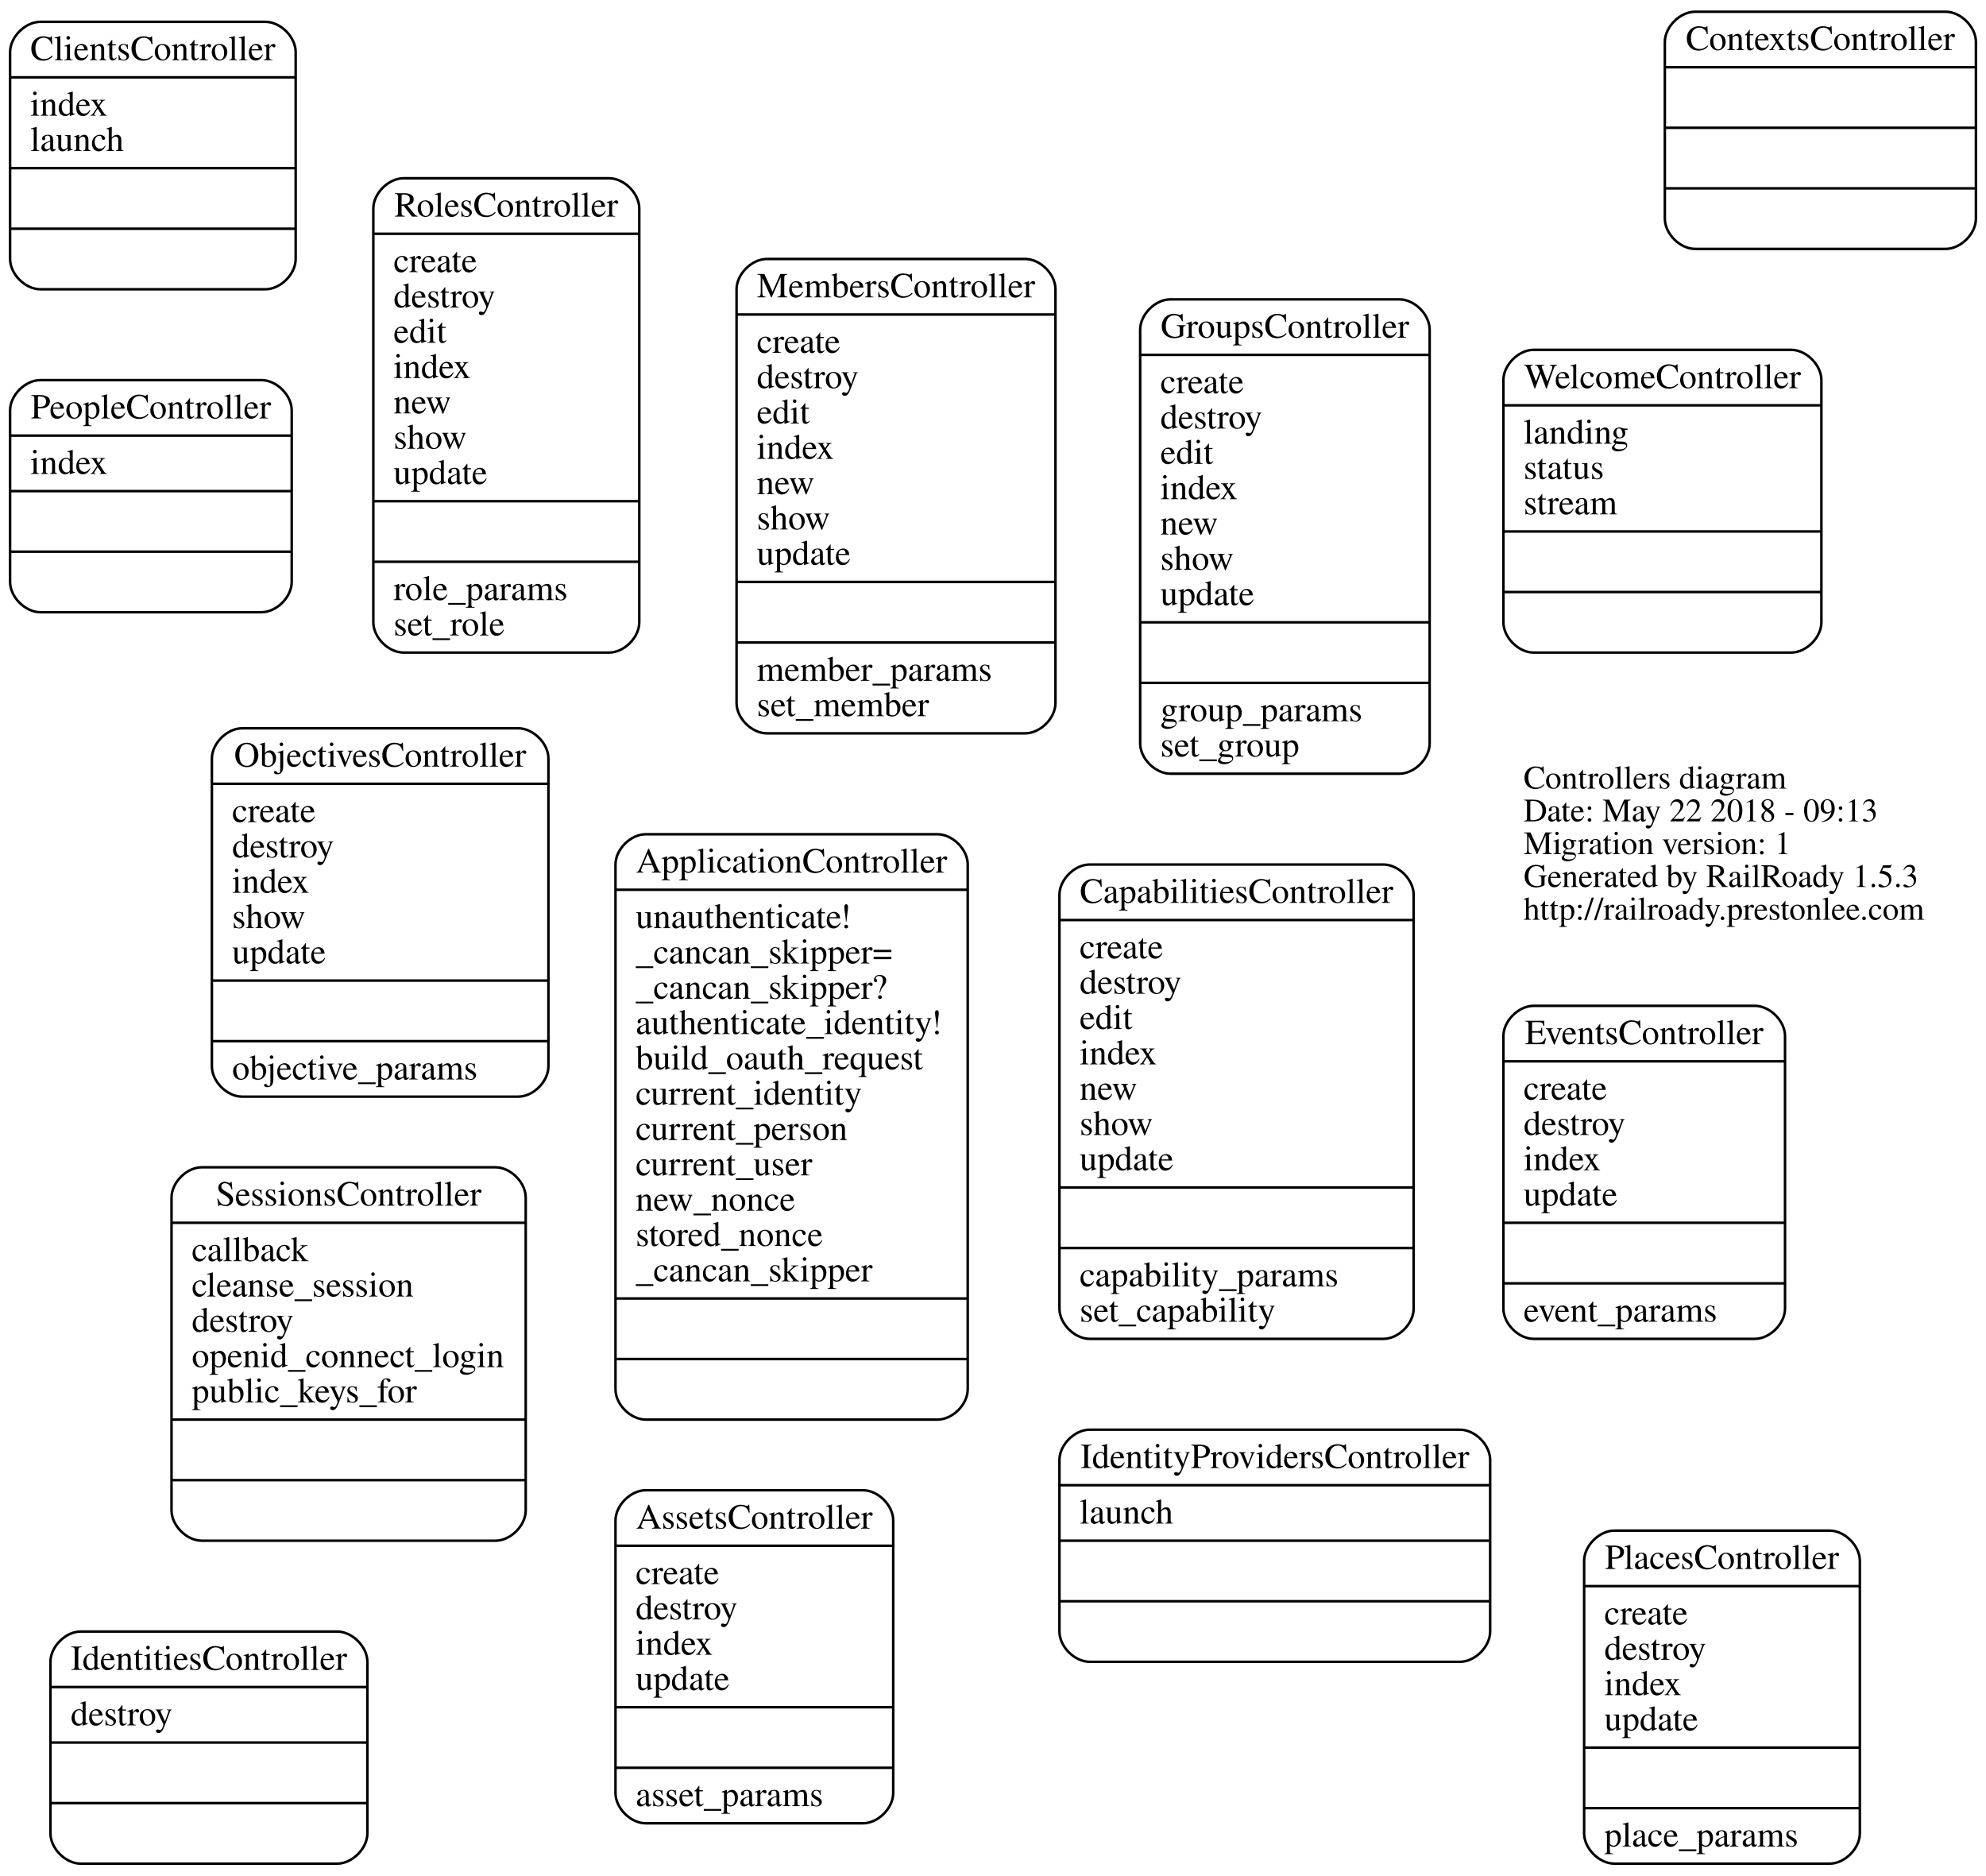
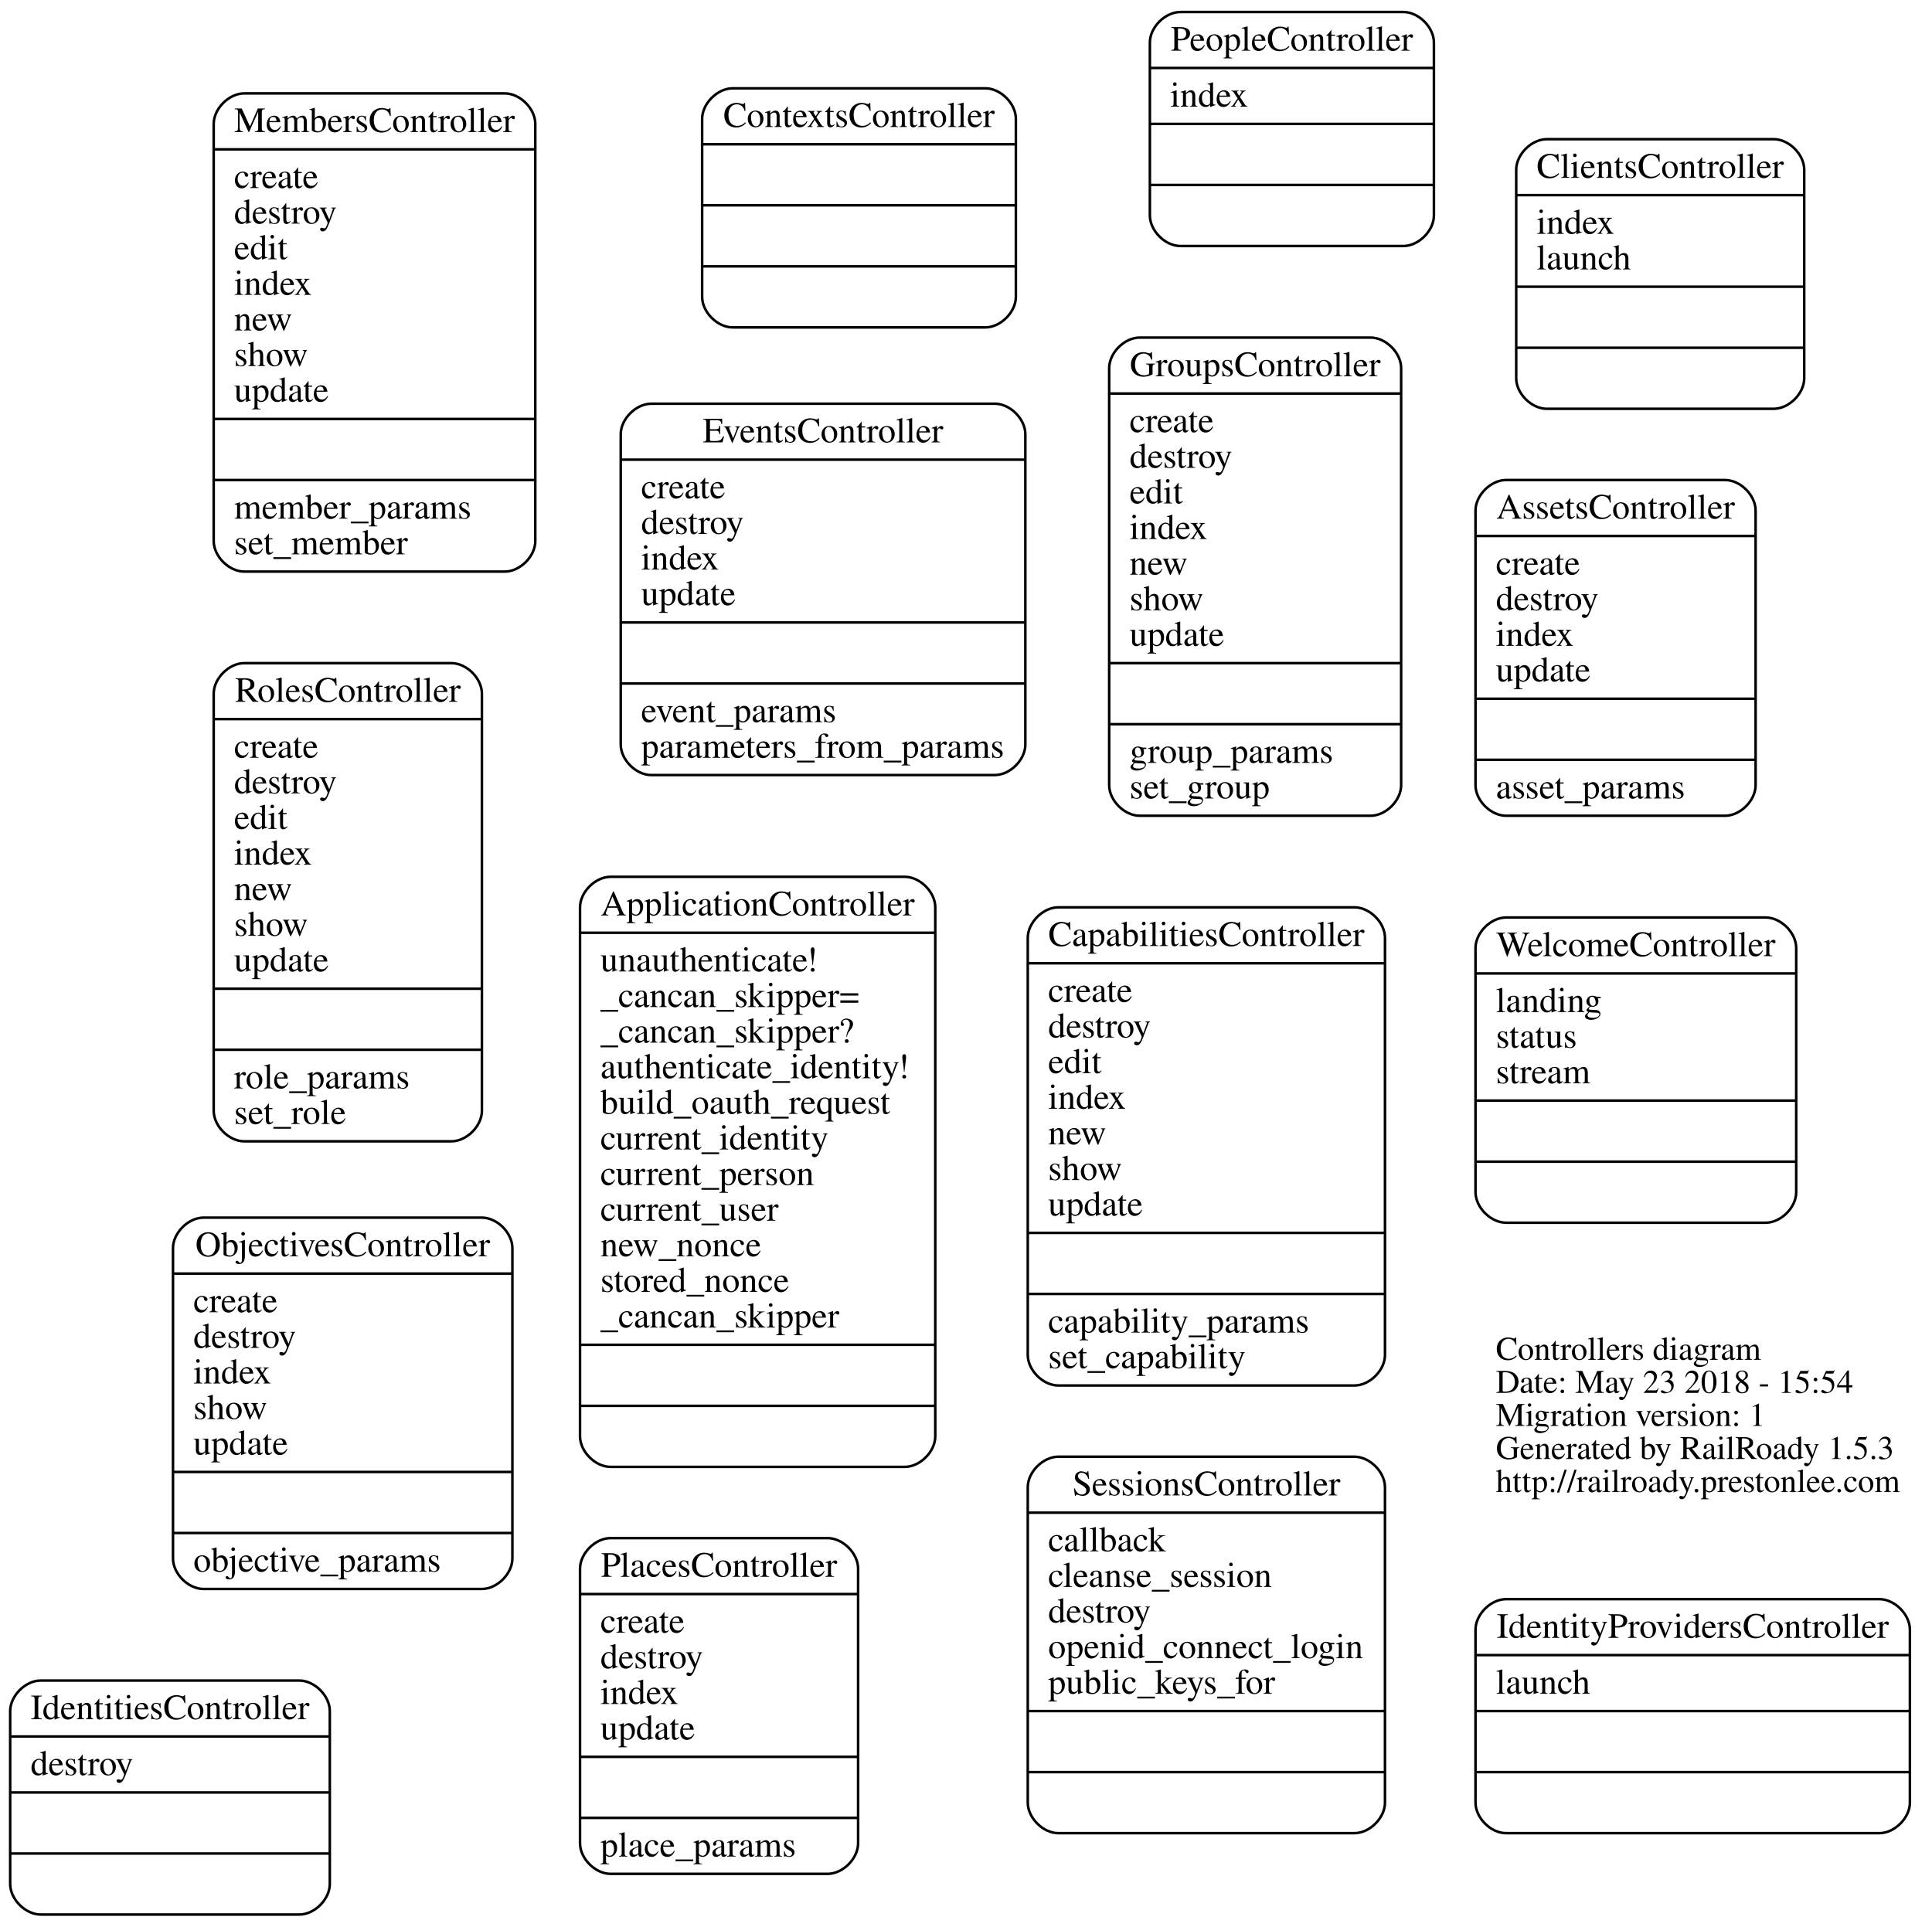
- <svg xmlns="http://www.w3.org/2000/svg" width="787pt" height="743pt" viewBox="0.00 0.00 787.32 743.00">
-   <g id="graph0" class="graph" transform="scale(1 1) rotate(0) translate(4 739)">
-     <polygon fill="transparent" stroke="transparent" points="-4,4 -4,-739 783.324,-739 783.324,4 -4,4" />
+ <svg xmlns="http://www.w3.org/2000/svg" width="759pt" height="757pt" viewBox="0.00 0.00 759.44 757.00">
+   <g id="graph0" class="graph" transform="scale(1 1) rotate(0) translate(4 753)">
+     <polygon fill="transparent" stroke="transparent" points="-4,4 -4,-753 755.44,-753 755.44,4 -4,4" />
    <g id="node1" class="node">
-       <text text-anchor="start" x="600" y="-426.6" font-family="Times,serif" font-size="13.00" fill="#000000">Controllers diagram</text>
-       <text text-anchor="start" x="600" y="-413.6" font-family="Times,serif" font-size="13.00" fill="#000000">Date: May 22 2018 - 09:13</text>
-       <text text-anchor="start" x="600" y="-400.6" font-family="Times,serif" font-size="13.00" fill="#000000">Migration version: 1</text>
-       <text text-anchor="start" x="600" y="-387.6" font-family="Times,serif" font-size="13.00" fill="#000000">Generated by RailRoady 1.5.3</text>
-       <text text-anchor="start" x="600" y="-374.6" font-family="Times,serif" font-size="13.00" fill="#000000">http://railroady.prestonlee.com</text>
+       <text text-anchor="start" x="584" y="-218.6" font-family="Times,serif" font-size="13.00" fill="#000000">Controllers diagram</text>
+       <text text-anchor="start" x="584" y="-205.6" font-family="Times,serif" font-size="13.00" fill="#000000">Date: May 23 2018 - 15:54</text>
+       <text text-anchor="start" x="584" y="-192.6" font-family="Times,serif" font-size="13.00" fill="#000000">Migration version: 1</text>
+       <text text-anchor="start" x="584" y="-179.6" font-family="Times,serif" font-size="13.00" fill="#000000">Generated by RailRoady 1.5.3</text>
+       <text text-anchor="start" x="584" y="-166.6" font-family="Times,serif" font-size="13.00" fill="#000000">http://railroady.prestonlee.com</text>
    </g>
    <g id="node2" class="node">
-       <path fill="none" stroke="#000000" d="M252,-176.5C252,-176.5 367.642,-176.5 367.642,-176.5 373.642,-176.5 379.642,-182.5 379.642,-188.5 379.642,-188.5 379.642,-396.5 379.642,-396.5 379.642,-402.5 373.642,-408.5 367.642,-408.5 367.642,-408.5 252,-408.5 252,-408.5 246,-408.5 240,-402.5 240,-396.5 240,-396.5 240,-188.5 240,-188.5 240,-182.5 246,-176.5 252,-176.5" />
-       <text text-anchor="middle" x="309.821" y="-393.3" font-family="Times,serif" font-size="14.00" fill="#000000">ApplicationController</text>
-       <polyline fill="none" stroke="#000000" points="240,-386.5 379.642,-386.5 " />
-       <text text-anchor="start" x="248" y="-371.3" font-family="Times,serif" font-size="14.00" fill="#000000">unauthenticate!</text>
-       <text text-anchor="start" x="248" y="-357.3" font-family="Times,serif" font-size="14.00" fill="#000000">_cancan_skipper=</text>
-       <text text-anchor="start" x="248" y="-343.3" font-family="Times,serif" font-size="14.00" fill="#000000">_cancan_skipper?</text>
-       <text text-anchor="start" x="248" y="-329.3" font-family="Times,serif" font-size="14.00" fill="#000000">authenticate_identity!</text>
-       <text text-anchor="start" x="248" y="-315.3" font-family="Times,serif" font-size="14.00" fill="#000000">build_oauth_request</text>
-       <text text-anchor="start" x="248" y="-301.3" font-family="Times,serif" font-size="14.00" fill="#000000">current_identity</text>
-       <text text-anchor="start" x="248" y="-287.3" font-family="Times,serif" font-size="14.00" fill="#000000">current_person</text>
-       <text text-anchor="start" x="248" y="-273.3" font-family="Times,serif" font-size="14.00" fill="#000000">current_user</text>
-       <text text-anchor="start" x="248" y="-259.3" font-family="Times,serif" font-size="14.00" fill="#000000">new_nonce</text>
-       <text text-anchor="start" x="248" y="-245.3" font-family="Times,serif" font-size="14.00" fill="#000000">stored_nonce</text>
-       <text text-anchor="start" x="248" y="-231.3" font-family="Times,serif" font-size="14.00" fill="#000000">_cancan_skipper</text>
-       <polyline fill="none" stroke="#000000" points="240,-224.5 379.642,-224.5 " />
-       <polyline fill="none" stroke="#000000" points="240,-200.5 379.642,-200.5 " />
+       <path fill="none" stroke="#000000" d="M236,-176.5C236,-176.5 351.642,-176.5 351.642,-176.5 357.642,-176.5 363.642,-182.5 363.642,-188.5 363.642,-188.5 363.642,-396.5 363.642,-396.5 363.642,-402.5 357.642,-408.5 351.642,-408.5 351.642,-408.5 236,-408.5 236,-408.5 230,-408.5 224,-402.5 224,-396.5 224,-396.5 224,-188.5 224,-188.5 224,-182.5 230,-176.5 236,-176.5" />
+       <text text-anchor="middle" x="293.821" y="-393.3" font-family="Times,serif" font-size="14.00" fill="#000000">ApplicationController</text>
+       <polyline fill="none" stroke="#000000" points="224,-386.5 363.642,-386.5 " />
+       <text text-anchor="start" x="232" y="-371.3" font-family="Times,serif" font-size="14.00" fill="#000000">unauthenticate!</text>
+       <text text-anchor="start" x="232" y="-357.3" font-family="Times,serif" font-size="14.00" fill="#000000">_cancan_skipper=</text>
+       <text text-anchor="start" x="232" y="-343.3" font-family="Times,serif" font-size="14.00" fill="#000000">_cancan_skipper?</text>
+       <text text-anchor="start" x="232" y="-329.3" font-family="Times,serif" font-size="14.00" fill="#000000">authenticate_identity!</text>
+       <text text-anchor="start" x="232" y="-315.3" font-family="Times,serif" font-size="14.00" fill="#000000">build_oauth_request</text>
+       <text text-anchor="start" x="232" y="-301.3" font-family="Times,serif" font-size="14.00" fill="#000000">current_identity</text>
+       <text text-anchor="start" x="232" y="-287.3" font-family="Times,serif" font-size="14.00" fill="#000000">current_person</text>
+       <text text-anchor="start" x="232" y="-273.3" font-family="Times,serif" font-size="14.00" fill="#000000">current_user</text>
+       <text text-anchor="start" x="232" y="-259.3" font-family="Times,serif" font-size="14.00" fill="#000000">new_nonce</text>
+       <text text-anchor="start" x="232" y="-245.3" font-family="Times,serif" font-size="14.00" fill="#000000">stored_nonce</text>
+       <text text-anchor="start" x="232" y="-231.3" font-family="Times,serif" font-size="14.00" fill="#000000">_cancan_skipper</text>
+       <polyline fill="none" stroke="#000000" points="224,-224.5 363.642,-224.5 " />
+       <polyline fill="none" stroke="#000000" points="224,-200.5 363.642,-200.5 " />
    </g>
    <g id="node3" class="node">
-       <path fill="none" stroke="#000000" d="M604,-208.5C604,-208.5 691.648,-208.5 691.648,-208.5 697.648,-208.5 703.648,-214.5 703.648,-220.5 703.648,-220.5 703.648,-328.5 703.648,-328.5 703.648,-334.5 697.648,-340.5 691.648,-340.5 691.648,-340.5 604,-340.5 604,-340.5 598,-340.5 592,-334.5 592,-328.5 592,-328.5 592,-220.5 592,-220.5 592,-214.5 598,-208.5 604,-208.5" />
-       <text text-anchor="middle" x="647.824" y="-325.3" font-family="Times,serif" font-size="14.00" fill="#000000">EventsController</text>
-       <polyline fill="none" stroke="#000000" points="592,-318.5 703.648,-318.5 " />
-       <text text-anchor="start" x="600" y="-303.3" font-family="Times,serif" font-size="14.00" fill="#000000">create</text>
-       <text text-anchor="start" x="600" y="-289.3" font-family="Times,serif" font-size="14.00" fill="#000000">destroy</text>
-       <text text-anchor="start" x="600" y="-275.3" font-family="Times,serif" font-size="14.00" fill="#000000">index</text>
-       <text text-anchor="start" x="600" y="-261.3" font-family="Times,serif" font-size="14.00" fill="#000000">update</text>
-       <polyline fill="none" stroke="#000000" points="592,-254.5 703.648,-254.5 " />
-       <polyline fill="none" stroke="#000000" points="592,-230.5 703.648,-230.5 " />
-       <text text-anchor="start" x="600" y="-215.3" font-family="Times,serif" font-size="14.00" fill="#000000">event_params</text>
+       <path fill="none" stroke="#000000" d="M252,-448.5C252,-448.5 387.049,-448.5 387.049,-448.5 393.049,-448.5 399.049,-454.5 399.049,-460.5 399.049,-460.5 399.049,-582.5 399.049,-582.5 399.049,-588.5 393.049,-594.5 387.049,-594.5 387.049,-594.5 252,-594.5 252,-594.5 246,-594.5 240,-588.5 240,-582.5 240,-582.5 240,-460.5 240,-460.5 240,-454.5 246,-448.5 252,-448.5" />
+       <text text-anchor="middle" x="319.524" y="-579.3" font-family="Times,serif" font-size="14.00" fill="#000000">EventsController</text>
+       <polyline fill="none" stroke="#000000" points="240,-572.5 399.049,-572.5 " />
+       <text text-anchor="start" x="248" y="-557.3" font-family="Times,serif" font-size="14.00" fill="#000000">create</text>
+       <text text-anchor="start" x="248" y="-543.3" font-family="Times,serif" font-size="14.00" fill="#000000">destroy</text>
+       <text text-anchor="start" x="248" y="-529.3" font-family="Times,serif" font-size="14.00" fill="#000000">index</text>
+       <text text-anchor="start" x="248" y="-515.3" font-family="Times,serif" font-size="14.00" fill="#000000">update</text>
+       <polyline fill="none" stroke="#000000" points="240,-508.5 399.049,-508.5 " />
+       <polyline fill="none" stroke="#000000" points="240,-484.5 399.049,-484.5 " />
+       <text text-anchor="start" x="248" y="-469.3" font-family="Times,serif" font-size="14.00" fill="#000000">event_params</text>
+       <text text-anchor="start" x="248" y="-455.3" font-family="Times,serif" font-size="14.00" fill="#000000">parameters_from_params</text>
    </g>
    <g id="node4" class="node">
-       <path fill="none" stroke="#000000" d="M12,-496.5C12,-496.5 99.648,-496.5 99.648,-496.5 105.648,-496.5 111.648,-502.5 111.648,-508.5 111.648,-508.5 111.648,-576.5 111.648,-576.5 111.648,-582.5 105.648,-588.5 99.648,-588.5 99.648,-588.5 12,-588.5 12,-588.5 6,-588.5 0,-582.5 0,-576.5 0,-576.5 0,-508.5 0,-508.5 0,-502.5 6,-496.5 12,-496.5" />
-       <text text-anchor="middle" x="55.824" y="-573.3" font-family="Times,serif" font-size="14.00" fill="#000000">PeopleController</text>
-       <polyline fill="none" stroke="#000000" points="0,-566.5 111.648,-566.5 " />
-       <text text-anchor="start" x="8" y="-551.3" font-family="Times,serif" font-size="14.00" fill="#000000">index</text>
-       <polyline fill="none" stroke="#000000" points="0,-544.5 111.648,-544.5 " />
-       <polyline fill="none" stroke="#000000" points="0,-520.5 111.648,-520.5 " />
+       <path fill="none" stroke="#000000" d="M460,-656.5C460,-656.5 547.648,-656.5 547.648,-656.5 553.648,-656.5 559.648,-662.5 559.648,-668.5 559.648,-668.5 559.648,-736.5 559.648,-736.5 559.648,-742.5 553.648,-748.5 547.648,-748.5 547.648,-748.5 460,-748.5 460,-748.5 454,-748.5 448,-742.5 448,-736.5 448,-736.5 448,-668.5 448,-668.5 448,-662.5 454,-656.5 460,-656.5" />
+       <text text-anchor="middle" x="503.824" y="-733.3" font-family="Times,serif" font-size="14.00" fill="#000000">PeopleController</text>
+       <polyline fill="none" stroke="#000000" points="448,-726.5 559.648,-726.5 " />
+       <text text-anchor="start" x="456" y="-711.3" font-family="Times,serif" font-size="14.00" fill="#000000">index</text>
+       <polyline fill="none" stroke="#000000" points="448,-704.5 559.648,-704.5 " />
+       <polyline fill="none" stroke="#000000" points="448,-680.5 559.648,-680.5 " />
    </g>
    <g id="node5" class="node">
-       <path fill="none" stroke="#000000" d="M12,-624.5C12,-624.5 101.214,-624.5 101.214,-624.5 107.214,-624.5 113.214,-630.5 113.214,-636.5 113.214,-636.5 113.214,-718.5 113.214,-718.5 113.214,-724.5 107.214,-730.5 101.214,-730.5 101.214,-730.5 12,-730.5 12,-730.5 6,-730.5 0,-724.5 0,-718.5 0,-718.5 0,-636.5 0,-636.5 0,-630.5 6,-624.5 12,-624.5" />
-       <text text-anchor="middle" x="56.607" y="-715.3" font-family="Times,serif" font-size="14.00" fill="#000000">ClientsController</text>
-       <polyline fill="none" stroke="#000000" points="0,-708.5 113.214,-708.5 " />
-       <text text-anchor="start" x="8" y="-693.3" font-family="Times,serif" font-size="14.00" fill="#000000">index</text>
-       <text text-anchor="start" x="8" y="-679.3" font-family="Times,serif" font-size="14.00" fill="#000000">launch</text>
-       <polyline fill="none" stroke="#000000" points="0,-672.5 113.214,-672.5 " />
-       <polyline fill="none" stroke="#000000" points="0,-648.5 113.214,-648.5 " />
+       <path fill="none" stroke="#000000" d="M604,-592.5C604,-592.5 693.214,-592.5 693.214,-592.5 699.214,-592.5 705.214,-598.5 705.214,-604.5 705.214,-604.5 705.214,-686.5 705.214,-686.5 705.214,-692.5 699.214,-698.5 693.214,-698.5 693.214,-698.5 604,-698.5 604,-698.5 598,-698.5 592,-692.5 592,-686.5 592,-686.5 592,-604.5 592,-604.5 592,-598.5 598,-592.5 604,-592.5" />
+       <text text-anchor="middle" x="648.607" y="-683.3" font-family="Times,serif" font-size="14.00" fill="#000000">ClientsController</text>
+       <polyline fill="none" stroke="#000000" points="592,-676.5 705.214,-676.5 " />
+       <text text-anchor="start" x="600" y="-661.3" font-family="Times,serif" font-size="14.00" fill="#000000">index</text>
+       <text text-anchor="start" x="600" y="-647.3" font-family="Times,serif" font-size="14.00" fill="#000000">launch</text>
+       <polyline fill="none" stroke="#000000" points="592,-640.5 705.214,-640.5 " />
+       <polyline fill="none" stroke="#000000" points="592,-616.5 705.214,-616.5 " />
    </g>
    <g id="node6" class="node">
-       <path fill="none" stroke="#000000" d="M668,-640.5C668,-640.5 767.324,-640.5 767.324,-640.5 773.324,-640.5 779.324,-646.5 779.324,-652.5 779.324,-652.5 779.324,-722.5 779.324,-722.5 779.324,-728.5 773.324,-734.5 767.324,-734.5 767.324,-734.5 668,-734.5 668,-734.5 662,-734.5 656,-728.5 656,-722.5 656,-722.5 656,-652.5 656,-652.5 656,-646.5 662,-640.5 668,-640.5" />
-       <text text-anchor="middle" x="717.662" y="-719.3" font-family="Times,serif" font-size="14.00" fill="#000000">ContextsController</text>
-       <polyline fill="none" stroke="#000000" points="656,-712.5 779.324,-712.5 " />
-       <polyline fill="none" stroke="#000000" points="656,-688.5 779.324,-688.5 " />
-       <polyline fill="none" stroke="#000000" points="656,-664.5 779.324,-664.5 " />
+       <path fill="none" stroke="#000000" d="M284,-624.5C284,-624.5 383.324,-624.5 383.324,-624.5 389.324,-624.5 395.324,-630.5 395.324,-636.5 395.324,-636.5 395.324,-706.5 395.324,-706.5 395.324,-712.5 389.324,-718.5 383.324,-718.5 383.324,-718.5 284,-718.5 284,-718.5 278,-718.5 272,-712.5 272,-706.5 272,-706.5 272,-636.5 272,-636.5 272,-630.5 278,-624.5 284,-624.5" />
+       <text text-anchor="middle" x="333.662" y="-703.3" font-family="Times,serif" font-size="14.00" fill="#000000">ContextsController</text>
+       <polyline fill="none" stroke="#000000" points="272,-696.5 395.324,-696.5 " />
+       <polyline fill="none" stroke="#000000" points="272,-672.5 395.324,-672.5 " />
+       <polyline fill="none" stroke="#000000" points="272,-648.5 395.324,-648.5 " />
    </g>
    <g id="node7" class="node">
-       <path fill="none" stroke="#000000" d="M92,-304.5C92,-304.5 201.414,-304.5 201.414,-304.5 207.414,-304.5 213.414,-310.5 213.414,-316.5 213.414,-316.5 213.414,-438.5 213.414,-438.5 213.414,-444.5 207.414,-450.5 201.414,-450.5 201.414,-450.5 92,-450.5 92,-450.5 86,-450.5 80,-444.5 80,-438.5 80,-438.5 80,-316.5 80,-316.5 80,-310.5 86,-304.5 92,-304.5" />
-       <text text-anchor="middle" x="146.707" y="-435.3" font-family="Times,serif" font-size="14.00" fill="#000000">ObjectivesController</text>
-       <polyline fill="none" stroke="#000000" points="80,-428.5 213.414,-428.5 " />
-       <text text-anchor="start" x="88" y="-413.3" font-family="Times,serif" font-size="14.00" fill="#000000">create</text>
-       <text text-anchor="start" x="88" y="-399.3" font-family="Times,serif" font-size="14.00" fill="#000000">destroy</text>
-       <text text-anchor="start" x="88" y="-385.3" font-family="Times,serif" font-size="14.00" fill="#000000">index</text>
-       <text text-anchor="start" x="88" y="-371.3" font-family="Times,serif" font-size="14.00" fill="#000000">show</text>
-       <text text-anchor="start" x="88" y="-357.3" font-family="Times,serif" font-size="14.00" fill="#000000">update</text>
-       <polyline fill="none" stroke="#000000" points="80,-350.5 213.414,-350.5 " />
-       <polyline fill="none" stroke="#000000" points="80,-326.5 213.414,-326.5 " />
-       <text text-anchor="start" x="88" y="-311.3" font-family="Times,serif" font-size="14.00" fill="#000000">objective_params</text>
+       <path fill="none" stroke="#000000" d="M76,-128.5C76,-128.5 185.414,-128.5 185.414,-128.5 191.414,-128.5 197.414,-134.5 197.414,-140.5 197.414,-140.5 197.414,-262.5 197.414,-262.5 197.414,-268.5 191.414,-274.5 185.414,-274.5 185.414,-274.5 76,-274.5 76,-274.5 70,-274.5 64,-268.5 64,-262.5 64,-262.5 64,-140.5 64,-140.5 64,-134.5 70,-128.5 76,-128.5" />
+       <text text-anchor="middle" x="130.707" y="-259.3" font-family="Times,serif" font-size="14.00" fill="#000000">ObjectivesController</text>
+       <polyline fill="none" stroke="#000000" points="64,-252.5 197.414,-252.5 " />
+       <text text-anchor="start" x="72" y="-237.3" font-family="Times,serif" font-size="14.00" fill="#000000">create</text>
+       <text text-anchor="start" x="72" y="-223.3" font-family="Times,serif" font-size="14.00" fill="#000000">destroy</text>
+       <text text-anchor="start" x="72" y="-209.3" font-family="Times,serif" font-size="14.00" fill="#000000">index</text>
+       <text text-anchor="start" x="72" y="-195.3" font-family="Times,serif" font-size="14.00" fill="#000000">show</text>
+       <text text-anchor="start" x="72" y="-181.3" font-family="Times,serif" font-size="14.00" fill="#000000">update</text>
+       <polyline fill="none" stroke="#000000" points="64,-174.5 197.414,-174.5 " />
+       <polyline fill="none" stroke="#000000" points="64,-150.5 197.414,-150.5 " />
+       <text text-anchor="start" x="72" y="-135.3" font-family="Times,serif" font-size="14.00" fill="#000000">objective_params</text>
    </g>
    <g id="node8" class="node">
-       <path fill="none" stroke="#000000" d="M636,-.5C636,-.5 721.311,-.5 721.311,-.5 727.311,-.5 733.311,-6.5 733.311,-12.5 733.311,-12.5 733.311,-120.5 733.311,-120.5 733.311,-126.5 727.311,-132.5 721.311,-132.5 721.311,-132.5 636,-132.5 636,-132.5 630,-132.5 624,-126.5 624,-120.5 624,-120.5 624,-12.5 624,-12.5 624,-6.5 630,-.5 636,-.5" />
-       <text text-anchor="middle" x="678.655" y="-117.3" font-family="Times,serif" font-size="14.00" fill="#000000">PlacesController</text>
-       <polyline fill="none" stroke="#000000" points="624,-110.5 733.311,-110.5 " />
-       <text text-anchor="start" x="632" y="-95.3" font-family="Times,serif" font-size="14.00" fill="#000000">create</text>
-       <text text-anchor="start" x="632" y="-81.3" font-family="Times,serif" font-size="14.00" fill="#000000">destroy</text>
-       <text text-anchor="start" x="632" y="-67.3" font-family="Times,serif" font-size="14.00" fill="#000000">index</text>
-       <text text-anchor="start" x="632" y="-53.3" font-family="Times,serif" font-size="14.00" fill="#000000">update</text>
-       <polyline fill="none" stroke="#000000" points="624,-46.5 733.311,-46.5 " />
-       <polyline fill="none" stroke="#000000" points="624,-22.5 733.311,-22.5 " />
-       <text text-anchor="start" x="632" y="-7.3" font-family="Times,serif" font-size="14.00" fill="#000000">place_params</text>
+       <path fill="none" stroke="#000000" d="M236,-16.5C236,-16.5 321.31,-16.5 321.31,-16.5 327.31,-16.5 333.31,-22.5 333.31,-28.5 333.31,-28.5 333.31,-136.5 333.31,-136.5 333.31,-142.5 327.31,-148.5 321.31,-148.5 321.31,-148.5 236,-148.5 236,-148.5 230,-148.5 224,-142.5 224,-136.5 224,-136.5 224,-28.5 224,-28.5 224,-22.5 230,-16.5 236,-16.5" />
+       <text text-anchor="middle" x="278.655" y="-133.3" font-family="Times,serif" font-size="14.00" fill="#000000">PlacesController</text>
+       <polyline fill="none" stroke="#000000" points="224,-126.5 333.31,-126.5 " />
+       <text text-anchor="start" x="232" y="-111.3" font-family="Times,serif" font-size="14.00" fill="#000000">create</text>
+       <text text-anchor="start" x="232" y="-97.3" font-family="Times,serif" font-size="14.00" fill="#000000">destroy</text>
+       <text text-anchor="start" x="232" y="-83.3" font-family="Times,serif" font-size="14.00" fill="#000000">index</text>
+       <text text-anchor="start" x="232" y="-69.3" font-family="Times,serif" font-size="14.00" fill="#000000">update</text>
+       <polyline fill="none" stroke="#000000" points="224,-62.5 333.31,-62.5 " />
+       <polyline fill="none" stroke="#000000" points="224,-38.5 333.31,-38.5 " />
+       <text text-anchor="start" x="232" y="-23.3" font-family="Times,serif" font-size="14.00" fill="#000000">place_params</text>
    </g>
    <g id="node9" class="node">
-       <path fill="none" stroke="#000000" d="M460,-432.5C460,-432.5 550.766,-432.5 550.766,-432.5 556.766,-432.5 562.766,-438.5 562.766,-444.5 562.766,-444.5 562.766,-608.5 562.766,-608.5 562.766,-614.5 556.766,-620.5 550.766,-620.5 550.766,-620.5 460,-620.5 460,-620.5 454,-620.5 448,-614.5 448,-608.5 448,-608.5 448,-444.5 448,-444.5 448,-438.5 454,-432.5 460,-432.5" />
-       <text text-anchor="middle" x="505.383" y="-605.3" font-family="Times,serif" font-size="14.00" fill="#000000">GroupsController</text>
-       <polyline fill="none" stroke="#000000" points="448,-598.5 562.766,-598.5 " />
-       <text text-anchor="start" x="456" y="-583.3" font-family="Times,serif" font-size="14.00" fill="#000000">create</text>
-       <text text-anchor="start" x="456" y="-569.3" font-family="Times,serif" font-size="14.00" fill="#000000">destroy</text>
-       <text text-anchor="start" x="456" y="-555.3" font-family="Times,serif" font-size="14.00" fill="#000000">edit</text>
-       <text text-anchor="start" x="456" y="-541.3" font-family="Times,serif" font-size="14.00" fill="#000000">index</text>
-       <text text-anchor="start" x="456" y="-527.3" font-family="Times,serif" font-size="14.00" fill="#000000">new</text>
-       <text text-anchor="start" x="456" y="-513.3" font-family="Times,serif" font-size="14.00" fill="#000000">show</text>
-       <text text-anchor="start" x="456" y="-499.3" font-family="Times,serif" font-size="14.00" fill="#000000">update</text>
-       <polyline fill="none" stroke="#000000" points="448,-492.5 562.766,-492.5 " />
-       <polyline fill="none" stroke="#000000" points="448,-468.5 562.766,-468.5 " />
-       <text text-anchor="start" x="456" y="-453.3" font-family="Times,serif" font-size="14.00" fill="#000000">group_params</text>
-       <text text-anchor="start" x="456" y="-439.3" font-family="Times,serif" font-size="14.00" fill="#000000">set_group</text>
+       <path fill="none" stroke="#000000" d="M444,-432.5C444,-432.5 534.766,-432.5 534.766,-432.5 540.766,-432.5 546.766,-438.5 546.766,-444.5 546.766,-444.5 546.766,-608.5 546.766,-608.5 546.766,-614.5 540.766,-620.5 534.766,-620.5 534.766,-620.5 444,-620.5 444,-620.5 438,-620.5 432,-614.5 432,-608.5 432,-608.5 432,-444.5 432,-444.5 432,-438.5 438,-432.5 444,-432.5" />
+       <text text-anchor="middle" x="489.383" y="-605.3" font-family="Times,serif" font-size="14.00" fill="#000000">GroupsController</text>
+       <polyline fill="none" stroke="#000000" points="432,-598.5 546.766,-598.5 " />
+       <text text-anchor="start" x="440" y="-583.3" font-family="Times,serif" font-size="14.00" fill="#000000">create</text>
+       <text text-anchor="start" x="440" y="-569.3" font-family="Times,serif" font-size="14.00" fill="#000000">destroy</text>
+       <text text-anchor="start" x="440" y="-555.3" font-family="Times,serif" font-size="14.00" fill="#000000">edit</text>
+       <text text-anchor="start" x="440" y="-541.3" font-family="Times,serif" font-size="14.00" fill="#000000">index</text>
+       <text text-anchor="start" x="440" y="-527.3" font-family="Times,serif" font-size="14.00" fill="#000000">new</text>
+       <text text-anchor="start" x="440" y="-513.3" font-family="Times,serif" font-size="14.00" fill="#000000">show</text>
+       <text text-anchor="start" x="440" y="-499.3" font-family="Times,serif" font-size="14.00" fill="#000000">update</text>
+       <polyline fill="none" stroke="#000000" points="432,-492.5 546.766,-492.5 " />
+       <polyline fill="none" stroke="#000000" points="432,-468.5 546.766,-468.5 " />
+       <text text-anchor="start" x="440" y="-453.3" font-family="Times,serif" font-size="14.00" fill="#000000">group_params</text>
+       <text text-anchor="start" x="440" y="-439.3" font-family="Times,serif" font-size="14.00" fill="#000000">set_group</text>
    </g>
    <g id="node10" class="node">
-       <path fill="none" stroke="#000000" d="M428,-80.5C428,-80.5 574.752,-80.5 574.752,-80.5 580.752,-80.5 586.752,-86.5 586.752,-92.5 586.752,-92.5 586.752,-160.5 586.752,-160.5 586.752,-166.5 580.752,-172.5 574.752,-172.5 574.752,-172.5 428,-172.5 428,-172.5 422,-172.5 416,-166.5 416,-160.5 416,-160.5 416,-92.5 416,-92.5 416,-86.5 422,-80.5 428,-80.5" />
-       <text text-anchor="middle" x="501.376" y="-157.3" font-family="Times,serif" font-size="14.00" fill="#000000">IdentityProvidersController</text>
-       <polyline fill="none" stroke="#000000" points="416,-150.5 586.752,-150.5 " />
-       <text text-anchor="start" x="424" y="-135.3" font-family="Times,serif" font-size="14.00" fill="#000000">launch</text>
-       <polyline fill="none" stroke="#000000" points="416,-128.5 586.752,-128.5 " />
-       <polyline fill="none" stroke="#000000" points="416,-104.5 586.752,-104.5 " />
+       <path fill="none" stroke="#000000" d="M588,-32.5C588,-32.5 734.752,-32.5 734.752,-32.5 740.752,-32.5 746.752,-38.5 746.752,-44.5 746.752,-44.5 746.752,-112.5 746.752,-112.5 746.752,-118.5 740.752,-124.5 734.752,-124.5 734.752,-124.5 588,-124.5 588,-124.5 582,-124.5 576,-118.5 576,-112.5 576,-112.5 576,-44.5 576,-44.5 576,-38.5 582,-32.5 588,-32.5" />
+       <text text-anchor="middle" x="661.376" y="-109.3" font-family="Times,serif" font-size="14.00" fill="#000000">IdentityProvidersController</text>
+       <polyline fill="none" stroke="#000000" points="576,-102.5 746.752,-102.5 " />
+       <text text-anchor="start" x="584" y="-87.3" font-family="Times,serif" font-size="14.00" fill="#000000">launch</text>
+       <polyline fill="none" stroke="#000000" points="576,-80.5 746.752,-80.5 " />
+       <polyline fill="none" stroke="#000000" points="576,-56.5 746.752,-56.5 " />
    </g>
    <g id="node11" class="node">
-       <path fill="none" stroke="#000000" d="M76,-128.5C76,-128.5 192.414,-128.5 192.414,-128.5 198.414,-128.5 204.414,-134.5 204.414,-140.5 204.414,-140.5 204.414,-264.5 204.414,-264.5 204.414,-270.5 198.414,-276.5 192.414,-276.5 192.414,-276.5 76,-276.5 76,-276.5 70,-276.5 64,-270.5 64,-264.5 64,-264.5 64,-140.5 64,-140.5 64,-134.5 70,-128.5 76,-128.5" />
-       <text text-anchor="middle" x="134.207" y="-261.3" font-family="Times,serif" font-size="14.00" fill="#000000">SessionsController</text>
-       <polyline fill="none" stroke="#000000" points="64,-254.5 204.414,-254.5 " />
-       <text text-anchor="start" x="72" y="-239.3" font-family="Times,serif" font-size="14.00" fill="#000000">callback</text>
-       <text text-anchor="start" x="72" y="-225.3" font-family="Times,serif" font-size="14.00" fill="#000000">cleanse_session</text>
-       <text text-anchor="start" x="72" y="-211.3" font-family="Times,serif" font-size="14.00" fill="#000000">destroy</text>
-       <text text-anchor="start" x="72" y="-197.3" font-family="Times,serif" font-size="14.00" fill="#000000">openid_connect_login</text>
-       <text text-anchor="start" x="72" y="-183.3" font-family="Times,serif" font-size="14.00" fill="#000000">public_keys_for</text>
-       <polyline fill="none" stroke="#000000" points="64,-176.5 204.414,-176.5 " />
-       <polyline fill="none" stroke="#000000" points="64,-152.5 204.414,-152.5 " />
+       <path fill="none" stroke="#000000" d="M412,-32.5C412,-32.5 528.414,-32.5 528.414,-32.5 534.414,-32.5 540.414,-38.5 540.414,-44.5 540.414,-44.5 540.414,-168.5 540.414,-168.5 540.414,-174.5 534.414,-180.5 528.414,-180.5 528.414,-180.5 412,-180.5 412,-180.5 406,-180.5 400,-174.5 400,-168.5 400,-168.5 400,-44.5 400,-44.5 400,-38.5 406,-32.5 412,-32.5" />
+       <text text-anchor="middle" x="470.207" y="-165.3" font-family="Times,serif" font-size="14.00" fill="#000000">SessionsController</text>
+       <polyline fill="none" stroke="#000000" points="400,-158.5 540.414,-158.5 " />
+       <text text-anchor="start" x="408" y="-143.3" font-family="Times,serif" font-size="14.00" fill="#000000">callback</text>
+       <text text-anchor="start" x="408" y="-129.3" font-family="Times,serif" font-size="14.00" fill="#000000">cleanse_session</text>
+       <text text-anchor="start" x="408" y="-115.3" font-family="Times,serif" font-size="14.00" fill="#000000">destroy</text>
+       <text text-anchor="start" x="408" y="-101.3" font-family="Times,serif" font-size="14.00" fill="#000000">openid_connect_login</text>
+       <text text-anchor="start" x="408" y="-87.3" font-family="Times,serif" font-size="14.00" fill="#000000">public_keys_for</text>
+       <polyline fill="none" stroke="#000000" points="400,-80.5 540.414,-80.5 " />
+       <polyline fill="none" stroke="#000000" points="400,-56.5 540.414,-56.5 " />
    </g>
    <g id="node12" class="node">
-       <path fill="none" stroke="#000000" d="M604,-480.5C604,-480.5 706.065,-480.5 706.065,-480.5 712.065,-480.5 718.065,-486.5 718.065,-492.5 718.065,-492.5 718.065,-588.5 718.065,-588.5 718.065,-594.5 712.065,-600.5 706.065,-600.5 706.065,-600.5 604,-600.5 604,-600.5 598,-600.5 592,-594.5 592,-588.5 592,-588.5 592,-492.5 592,-492.5 592,-486.5 598,-480.5 604,-480.5" />
-       <text text-anchor="middle" x="655.033" y="-585.3" font-family="Times,serif" font-size="14.00" fill="#000000">WelcomeController</text>
-       <polyline fill="none" stroke="#000000" points="592,-578.5 718.065,-578.5 " />
-       <text text-anchor="start" x="600" y="-563.3" font-family="Times,serif" font-size="14.00" fill="#000000">landing</text>
-       <text text-anchor="start" x="600" y="-549.3" font-family="Times,serif" font-size="14.00" fill="#000000">status</text>
-       <text text-anchor="start" x="600" y="-535.3" font-family="Times,serif" font-size="14.00" fill="#000000">stream</text>
-       <polyline fill="none" stroke="#000000" points="592,-528.5 718.065,-528.5 " />
-       <polyline fill="none" stroke="#000000" points="592,-504.5 718.065,-504.5 " />
+       <path fill="none" stroke="#000000" d="M588,-272.5C588,-272.5 690.065,-272.5 690.065,-272.5 696.065,-272.5 702.065,-278.5 702.065,-284.5 702.065,-284.5 702.065,-380.5 702.065,-380.5 702.065,-386.5 696.065,-392.5 690.065,-392.5 690.065,-392.5 588,-392.5 588,-392.5 582,-392.5 576,-386.5 576,-380.5 576,-380.5 576,-284.5 576,-284.5 576,-278.5 582,-272.5 588,-272.5" />
+       <text text-anchor="middle" x="639.033" y="-377.3" font-family="Times,serif" font-size="14.00" fill="#000000">WelcomeController</text>
+       <polyline fill="none" stroke="#000000" points="576,-370.5 702.065,-370.5 " />
+       <text text-anchor="start" x="584" y="-355.3" font-family="Times,serif" font-size="14.00" fill="#000000">landing</text>
+       <text text-anchor="start" x="584" y="-341.3" font-family="Times,serif" font-size="14.00" fill="#000000">status</text>
+       <text text-anchor="start" x="584" y="-327.3" font-family="Times,serif" font-size="14.00" fill="#000000">stream</text>
+       <polyline fill="none" stroke="#000000" points="576,-320.5 702.065,-320.5 " />
+       <polyline fill="none" stroke="#000000" points="576,-296.5 702.065,-296.5 " />
    </g>
    <g id="node13" class="node">
-       <path fill="none" stroke="#000000" d="M252,-16.5C252,-16.5 338.103,-16.5 338.103,-16.5 344.103,-16.5 350.103,-22.5 350.103,-28.5 350.103,-28.5 350.103,-136.5 350.103,-136.5 350.103,-142.5 344.103,-148.5 338.103,-148.5 338.103,-148.5 252,-148.5 252,-148.5 246,-148.5 240,-142.5 240,-136.5 240,-136.5 240,-28.5 240,-28.5 240,-22.5 246,-16.5 252,-16.5" />
-       <text text-anchor="middle" x="295.052" y="-133.3" font-family="Times,serif" font-size="14.00" fill="#000000">AssetsController</text>
-       <polyline fill="none" stroke="#000000" points="240,-126.5 350.103,-126.5 " />
-       <text text-anchor="start" x="248" y="-111.3" font-family="Times,serif" font-size="14.00" fill="#000000">create</text>
-       <text text-anchor="start" x="248" y="-97.3" font-family="Times,serif" font-size="14.00" fill="#000000">destroy</text>
-       <text text-anchor="start" x="248" y="-83.3" font-family="Times,serif" font-size="14.00" fill="#000000">index</text>
-       <text text-anchor="start" x="248" y="-69.3" font-family="Times,serif" font-size="14.00" fill="#000000">update</text>
-       <polyline fill="none" stroke="#000000" points="240,-62.5 350.103,-62.5 " />
-       <polyline fill="none" stroke="#000000" points="240,-38.5 350.103,-38.5 " />
-       <text text-anchor="start" x="248" y="-23.3" font-family="Times,serif" font-size="14.00" fill="#000000">asset_params</text>
+       <path fill="none" stroke="#000000" d="M588,-432.5C588,-432.5 674.104,-432.5 674.104,-432.5 680.104,-432.5 686.104,-438.5 686.104,-444.5 686.104,-444.5 686.104,-552.5 686.104,-552.5 686.104,-558.5 680.104,-564.5 674.104,-564.5 674.104,-564.5 588,-564.5 588,-564.5 582,-564.5 576,-558.5 576,-552.5 576,-552.5 576,-444.5 576,-444.5 576,-438.5 582,-432.5 588,-432.5" />
+       <text text-anchor="middle" x="631.052" y="-549.3" font-family="Times,serif" font-size="14.00" fill="#000000">AssetsController</text>
+       <polyline fill="none" stroke="#000000" points="576,-542.5 686.104,-542.5 " />
+       <text text-anchor="start" x="584" y="-527.3" font-family="Times,serif" font-size="14.00" fill="#000000">create</text>
+       <text text-anchor="start" x="584" y="-513.3" font-family="Times,serif" font-size="14.00" fill="#000000">destroy</text>
+       <text text-anchor="start" x="584" y="-499.3" font-family="Times,serif" font-size="14.00" fill="#000000">index</text>
+       <text text-anchor="start" x="584" y="-485.3" font-family="Times,serif" font-size="14.00" fill="#000000">update</text>
+       <polyline fill="none" stroke="#000000" points="576,-478.5 686.104,-478.5 " />
+       <polyline fill="none" stroke="#000000" points="576,-454.5 686.104,-454.5 " />
+       <text text-anchor="start" x="584" y="-439.3" font-family="Times,serif" font-size="14.00" fill="#000000">asset_params</text>
    </g>
    <g id="node14" class="node">
-       <path fill="none" stroke="#000000" d="M428,-208.5C428,-208.5 544.421,-208.5 544.421,-208.5 550.421,-208.5 556.421,-214.5 556.421,-220.5 556.421,-220.5 556.421,-384.5 556.421,-384.5 556.421,-390.5 550.421,-396.5 544.421,-396.5 544.421,-396.5 428,-396.5 428,-396.5 422,-396.5 416,-390.5 416,-384.5 416,-384.5 416,-220.5 416,-220.5 416,-214.5 422,-208.5 428,-208.5" />
-       <text text-anchor="middle" x="486.21" y="-381.3" font-family="Times,serif" font-size="14.00" fill="#000000">CapabilitiesController</text>
-       <polyline fill="none" stroke="#000000" points="416,-374.5 556.421,-374.5 " />
-       <text text-anchor="start" x="424" y="-359.3" font-family="Times,serif" font-size="14.00" fill="#000000">create</text>
-       <text text-anchor="start" x="424" y="-345.3" font-family="Times,serif" font-size="14.00" fill="#000000">destroy</text>
-       <text text-anchor="start" x="424" y="-331.3" font-family="Times,serif" font-size="14.00" fill="#000000">edit</text>
-       <text text-anchor="start" x="424" y="-317.3" font-family="Times,serif" font-size="14.00" fill="#000000">index</text>
-       <text text-anchor="start" x="424" y="-303.3" font-family="Times,serif" font-size="14.00" fill="#000000">new</text>
-       <text text-anchor="start" x="424" y="-289.3" font-family="Times,serif" font-size="14.00" fill="#000000">show</text>
-       <text text-anchor="start" x="424" y="-275.3" font-family="Times,serif" font-size="14.00" fill="#000000">update</text>
-       <polyline fill="none" stroke="#000000" points="416,-268.5 556.421,-268.5 " />
-       <polyline fill="none" stroke="#000000" points="416,-244.5 556.421,-244.5 " />
-       <text text-anchor="start" x="424" y="-229.3" font-family="Times,serif" font-size="14.00" fill="#000000">capability_params</text>
-       <text text-anchor="start" x="424" y="-215.3" font-family="Times,serif" font-size="14.00" fill="#000000">set_capability</text>
+       <path fill="none" stroke="#000000" d="M412,-208.5C412,-208.5 528.421,-208.5 528.421,-208.5 534.421,-208.5 540.421,-214.5 540.421,-220.5 540.421,-220.5 540.421,-384.5 540.421,-384.5 540.421,-390.5 534.421,-396.5 528.421,-396.5 528.421,-396.5 412,-396.5 412,-396.5 406,-396.5 400,-390.5 400,-384.5 400,-384.5 400,-220.5 400,-220.5 400,-214.5 406,-208.5 412,-208.5" />
+       <text text-anchor="middle" x="470.21" y="-381.3" font-family="Times,serif" font-size="14.00" fill="#000000">CapabilitiesController</text>
+       <polyline fill="none" stroke="#000000" points="400,-374.5 540.421,-374.5 " />
+       <text text-anchor="start" x="408" y="-359.3" font-family="Times,serif" font-size="14.00" fill="#000000">create</text>
+       <text text-anchor="start" x="408" y="-345.3" font-family="Times,serif" font-size="14.00" fill="#000000">destroy</text>
+       <text text-anchor="start" x="408" y="-331.3" font-family="Times,serif" font-size="14.00" fill="#000000">edit</text>
+       <text text-anchor="start" x="408" y="-317.3" font-family="Times,serif" font-size="14.00" fill="#000000">index</text>
+       <text text-anchor="start" x="408" y="-303.3" font-family="Times,serif" font-size="14.00" fill="#000000">new</text>
+       <text text-anchor="start" x="408" y="-289.3" font-family="Times,serif" font-size="14.00" fill="#000000">show</text>
+       <text text-anchor="start" x="408" y="-275.3" font-family="Times,serif" font-size="14.00" fill="#000000">update</text>
+       <polyline fill="none" stroke="#000000" points="400,-268.5 540.421,-268.5 " />
+       <polyline fill="none" stroke="#000000" points="400,-244.5 540.421,-244.5 " />
+       <text text-anchor="start" x="408" y="-229.3" font-family="Times,serif" font-size="14.00" fill="#000000">capability_params</text>
+       <text text-anchor="start" x="408" y="-215.3" font-family="Times,serif" font-size="14.00" fill="#000000">set_capability</text>
    </g>
    <g id="node15" class="node">
-       <path fill="none" stroke="#000000" d="M28,-.5C28,-.5 129.642,-.5 129.642,-.5 135.642,-.5 141.642,-6.5 141.642,-12.5 141.642,-12.5 141.642,-80.5 141.642,-80.5 141.642,-86.5 135.642,-92.5 129.642,-92.5 129.642,-92.5 28,-92.5 28,-92.5 22,-92.5 16,-86.5 16,-80.5 16,-80.5 16,-12.5 16,-12.5 16,-6.5 22,-.5 28,-.5" />
-       <text text-anchor="middle" x="78.821" y="-77.3" font-family="Times,serif" font-size="14.00" fill="#000000">IdentitiesController</text>
-       <polyline fill="none" stroke="#000000" points="16,-70.5 141.642,-70.5 " />
-       <text text-anchor="start" x="24" y="-55.3" font-family="Times,serif" font-size="14.00" fill="#000000">destroy</text>
-       <polyline fill="none" stroke="#000000" points="16,-48.5 141.642,-48.5 " />
-       <polyline fill="none" stroke="#000000" points="16,-24.5 141.642,-24.5 " />
+       <path fill="none" stroke="#000000" d="M12,-.5C12,-.5 113.642,-.5 113.642,-.5 119.642,-.5 125.642,-6.5 125.642,-12.5 125.642,-12.5 125.642,-80.5 125.642,-80.5 125.642,-86.5 119.642,-92.5 113.642,-92.5 113.642,-92.5 12,-92.5 12,-92.5 6,-92.5 0,-86.5 0,-80.5 0,-80.5 0,-12.5 0,-12.5 0,-6.5 6,-.5 12,-.5" />
+       <text text-anchor="middle" x="62.821" y="-77.3" font-family="Times,serif" font-size="14.00" fill="#000000">IdentitiesController</text>
+       <polyline fill="none" stroke="#000000" points="0,-70.5 125.642,-70.5 " />
+       <text text-anchor="start" x="8" y="-55.3" font-family="Times,serif" font-size="14.00" fill="#000000">destroy</text>
+       <polyline fill="none" stroke="#000000" points="0,-48.5 125.642,-48.5 " />
+       <polyline fill="none" stroke="#000000" points="0,-24.5 125.642,-24.5 " />
    </g>
    <g id="node16" class="node">
-       <path fill="none" stroke="#000000" d="M300,-448.5C300,-448.5 402.421,-448.5 402.421,-448.5 408.421,-448.5 414.421,-454.5 414.421,-460.5 414.421,-460.5 414.421,-624.5 414.421,-624.5 414.421,-630.5 408.421,-636.5 402.421,-636.5 402.421,-636.5 300,-636.5 300,-636.5 294,-636.5 288,-630.5 288,-624.5 288,-624.5 288,-460.5 288,-460.5 288,-454.5 294,-448.5 300,-448.5" />
-       <text text-anchor="middle" x="351.21" y="-621.3" font-family="Times,serif" font-size="14.00" fill="#000000">MembersController</text>
-       <polyline fill="none" stroke="#000000" points="288,-614.5 414.421,-614.5 " />
-       <text text-anchor="start" x="296" y="-599.3" font-family="Times,serif" font-size="14.00" fill="#000000">create</text>
-       <text text-anchor="start" x="296" y="-585.3" font-family="Times,serif" font-size="14.00" fill="#000000">destroy</text>
-       <text text-anchor="start" x="296" y="-571.3" font-family="Times,serif" font-size="14.00" fill="#000000">edit</text>
-       <text text-anchor="start" x="296" y="-557.3" font-family="Times,serif" font-size="14.00" fill="#000000">index</text>
-       <text text-anchor="start" x="296" y="-543.3" font-family="Times,serif" font-size="14.00" fill="#000000">new</text>
-       <text text-anchor="start" x="296" y="-529.3" font-family="Times,serif" font-size="14.00" fill="#000000">show</text>
-       <text text-anchor="start" x="296" y="-515.3" font-family="Times,serif" font-size="14.00" fill="#000000">update</text>
-       <polyline fill="none" stroke="#000000" points="288,-508.5 414.421,-508.5 " />
-       <polyline fill="none" stroke="#000000" points="288,-484.5 414.421,-484.5 " />
-       <text text-anchor="start" x="296" y="-469.3" font-family="Times,serif" font-size="14.00" fill="#000000">member_params</text>
-       <text text-anchor="start" x="296" y="-455.3" font-family="Times,serif" font-size="14.00" fill="#000000">set_member</text>
+       <path fill="none" stroke="#000000" d="M92,-528.5C92,-528.5 194.421,-528.5 194.421,-528.5 200.421,-528.5 206.421,-534.5 206.421,-540.5 206.421,-540.5 206.421,-704.5 206.421,-704.5 206.421,-710.5 200.421,-716.5 194.421,-716.5 194.421,-716.5 92,-716.5 92,-716.5 86,-716.5 80,-710.5 80,-704.5 80,-704.5 80,-540.5 80,-540.5 80,-534.5 86,-528.5 92,-528.5" />
+       <text text-anchor="middle" x="143.21" y="-701.3" font-family="Times,serif" font-size="14.00" fill="#000000">MembersController</text>
+       <polyline fill="none" stroke="#000000" points="80,-694.5 206.421,-694.5 " />
+       <text text-anchor="start" x="88" y="-679.3" font-family="Times,serif" font-size="14.00" fill="#000000">create</text>
+       <text text-anchor="start" x="88" y="-665.3" font-family="Times,serif" font-size="14.00" fill="#000000">destroy</text>
+       <text text-anchor="start" x="88" y="-651.3" font-family="Times,serif" font-size="14.00" fill="#000000">edit</text>
+       <text text-anchor="start" x="88" y="-637.3" font-family="Times,serif" font-size="14.00" fill="#000000">index</text>
+       <text text-anchor="start" x="88" y="-623.3" font-family="Times,serif" font-size="14.00" fill="#000000">new</text>
+       <text text-anchor="start" x="88" y="-609.3" font-family="Times,serif" font-size="14.00" fill="#000000">show</text>
+       <text text-anchor="start" x="88" y="-595.3" font-family="Times,serif" font-size="14.00" fill="#000000">update</text>
+       <polyline fill="none" stroke="#000000" points="80,-588.5 206.421,-588.5 " />
+       <polyline fill="none" stroke="#000000" points="80,-564.5 206.421,-564.5 " />
+       <text text-anchor="start" x="88" y="-549.3" font-family="Times,serif" font-size="14.00" fill="#000000">member_params</text>
+       <text text-anchor="start" x="88" y="-535.3" font-family="Times,serif" font-size="14.00" fill="#000000">set_member</text>
    </g>
    <g id="node17" class="node">
-       <path fill="none" stroke="#000000" d="M156,-480.5C156,-480.5 237.435,-480.5 237.435,-480.5 243.435,-480.5 249.435,-486.5 249.435,-492.5 249.435,-492.5 249.435,-656.5 249.435,-656.5 249.435,-662.5 243.435,-668.5 237.435,-668.5 237.435,-668.5 156,-668.5 156,-668.5 150,-668.5 144,-662.5 144,-656.5 144,-656.5 144,-492.5 144,-492.5 144,-486.5 150,-480.5 156,-480.5" />
-       <text text-anchor="middle" x="196.717" y="-653.3" font-family="Times,serif" font-size="14.00" fill="#000000">RolesController</text>
-       <polyline fill="none" stroke="#000000" points="144,-646.5 249.435,-646.5 " />
-       <text text-anchor="start" x="152" y="-631.3" font-family="Times,serif" font-size="14.00" fill="#000000">create</text>
-       <text text-anchor="start" x="152" y="-617.3" font-family="Times,serif" font-size="14.00" fill="#000000">destroy</text>
-       <text text-anchor="start" x="152" y="-603.3" font-family="Times,serif" font-size="14.00" fill="#000000">edit</text>
-       <text text-anchor="start" x="152" y="-589.3" font-family="Times,serif" font-size="14.00" fill="#000000">index</text>
-       <text text-anchor="start" x="152" y="-575.3" font-family="Times,serif" font-size="14.00" fill="#000000">new</text>
-       <text text-anchor="start" x="152" y="-561.3" font-family="Times,serif" font-size="14.00" fill="#000000">show</text>
-       <text text-anchor="start" x="152" y="-547.3" font-family="Times,serif" font-size="14.00" fill="#000000">update</text>
-       <polyline fill="none" stroke="#000000" points="144,-540.5 249.435,-540.5 " />
-       <polyline fill="none" stroke="#000000" points="144,-516.5 249.435,-516.5 " />
-       <text text-anchor="start" x="152" y="-501.3" font-family="Times,serif" font-size="14.00" fill="#000000">role_params</text>
-       <text text-anchor="start" x="152" y="-487.3" font-family="Times,serif" font-size="14.00" fill="#000000">set_role</text>
+       <path fill="none" stroke="#000000" d="M92,-304.5C92,-304.5 173.435,-304.5 173.435,-304.5 179.435,-304.5 185.435,-310.5 185.435,-316.5 185.435,-316.5 185.435,-480.5 185.435,-480.5 185.435,-486.5 179.435,-492.5 173.435,-492.5 173.435,-492.5 92,-492.5 92,-492.5 86,-492.5 80,-486.5 80,-480.5 80,-480.5 80,-316.5 80,-316.5 80,-310.5 86,-304.5 92,-304.5" />
+       <text text-anchor="middle" x="132.717" y="-477.3" font-family="Times,serif" font-size="14.00" fill="#000000">RolesController</text>
+       <polyline fill="none" stroke="#000000" points="80,-470.5 185.435,-470.5 " />
+       <text text-anchor="start" x="88" y="-455.3" font-family="Times,serif" font-size="14.00" fill="#000000">create</text>
+       <text text-anchor="start" x="88" y="-441.3" font-family="Times,serif" font-size="14.00" fill="#000000">destroy</text>
+       <text text-anchor="start" x="88" y="-427.3" font-family="Times,serif" font-size="14.00" fill="#000000">edit</text>
+       <text text-anchor="start" x="88" y="-413.3" font-family="Times,serif" font-size="14.00" fill="#000000">index</text>
+       <text text-anchor="start" x="88" y="-399.3" font-family="Times,serif" font-size="14.00" fill="#000000">new</text>
+       <text text-anchor="start" x="88" y="-385.3" font-family="Times,serif" font-size="14.00" fill="#000000">show</text>
+       <text text-anchor="start" x="88" y="-371.3" font-family="Times,serif" font-size="14.00" fill="#000000">update</text>
+       <polyline fill="none" stroke="#000000" points="80,-364.5 185.435,-364.5 " />
+       <polyline fill="none" stroke="#000000" points="80,-340.5 185.435,-340.5 " />
+       <text text-anchor="start" x="88" y="-325.3" font-family="Times,serif" font-size="14.00" fill="#000000">role_params</text>
+       <text text-anchor="start" x="88" y="-311.3" font-family="Times,serif" font-size="14.00" fill="#000000">set_role</text>
    </g>
  </g>
</svg>
